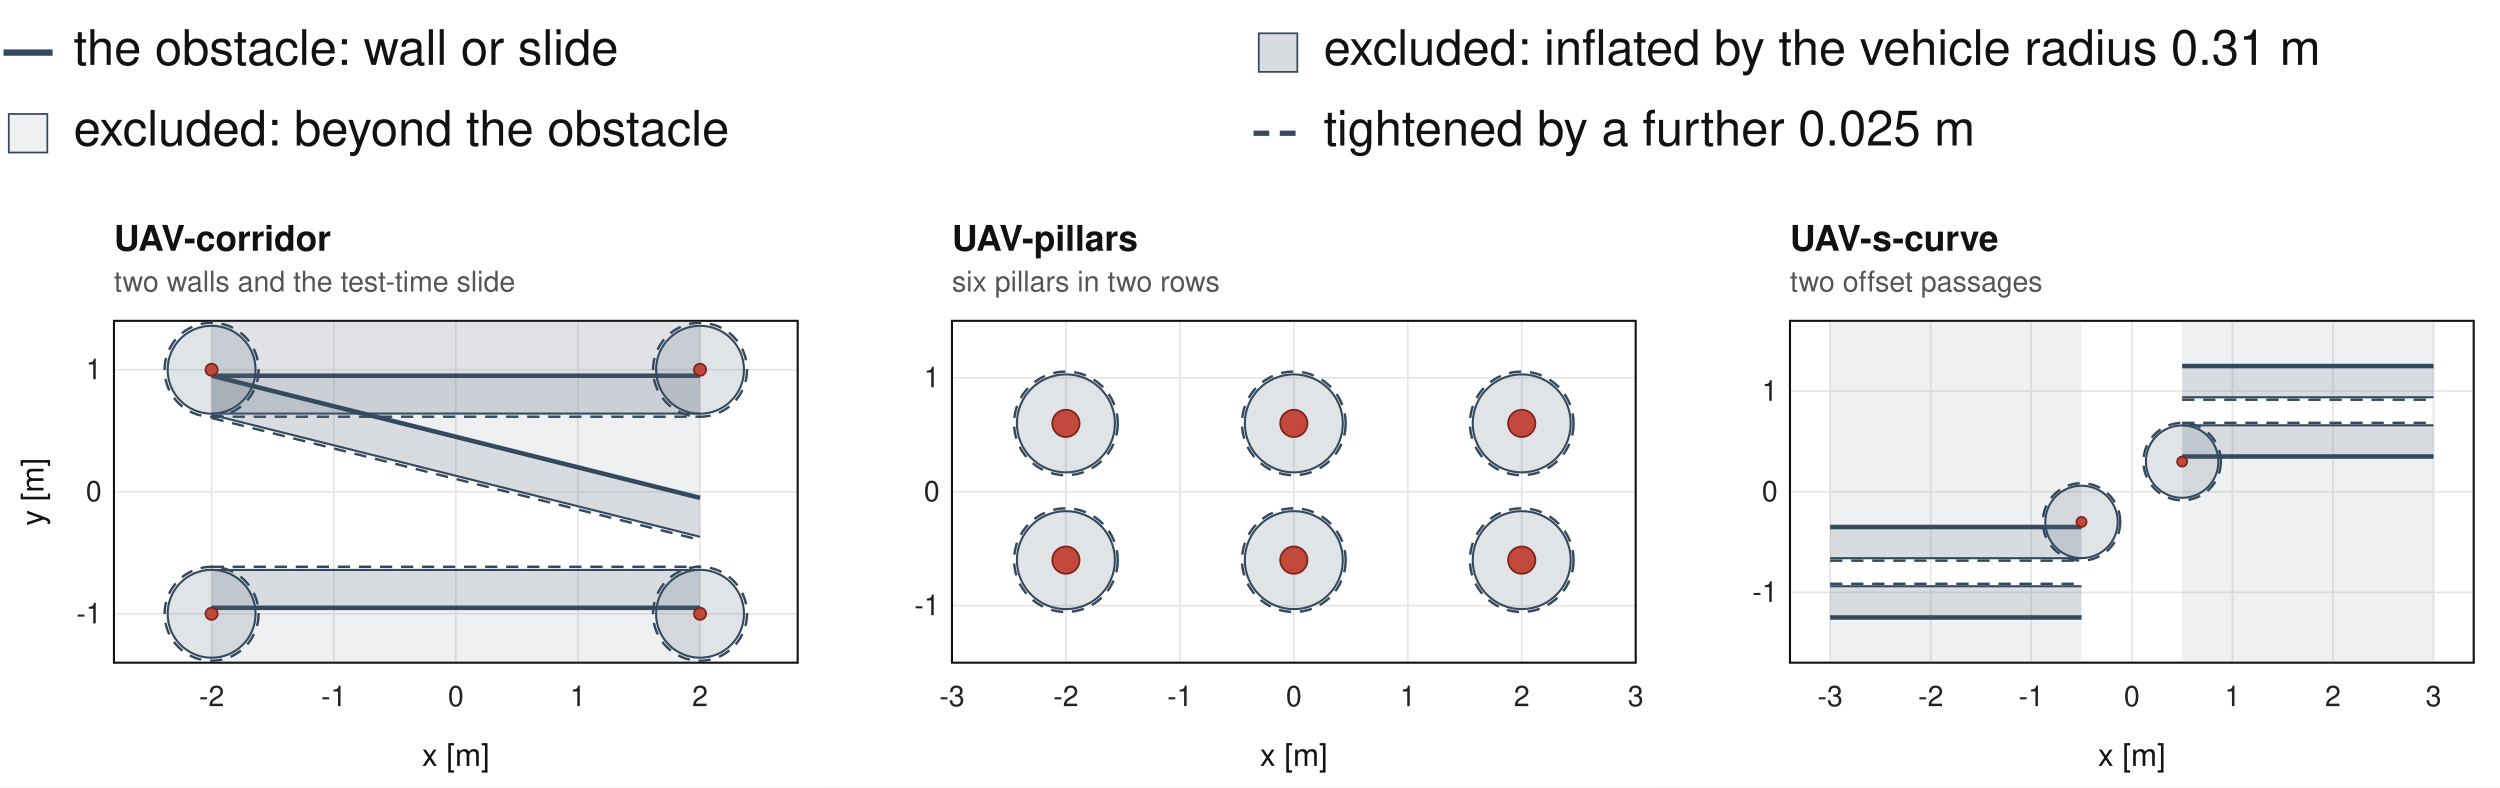
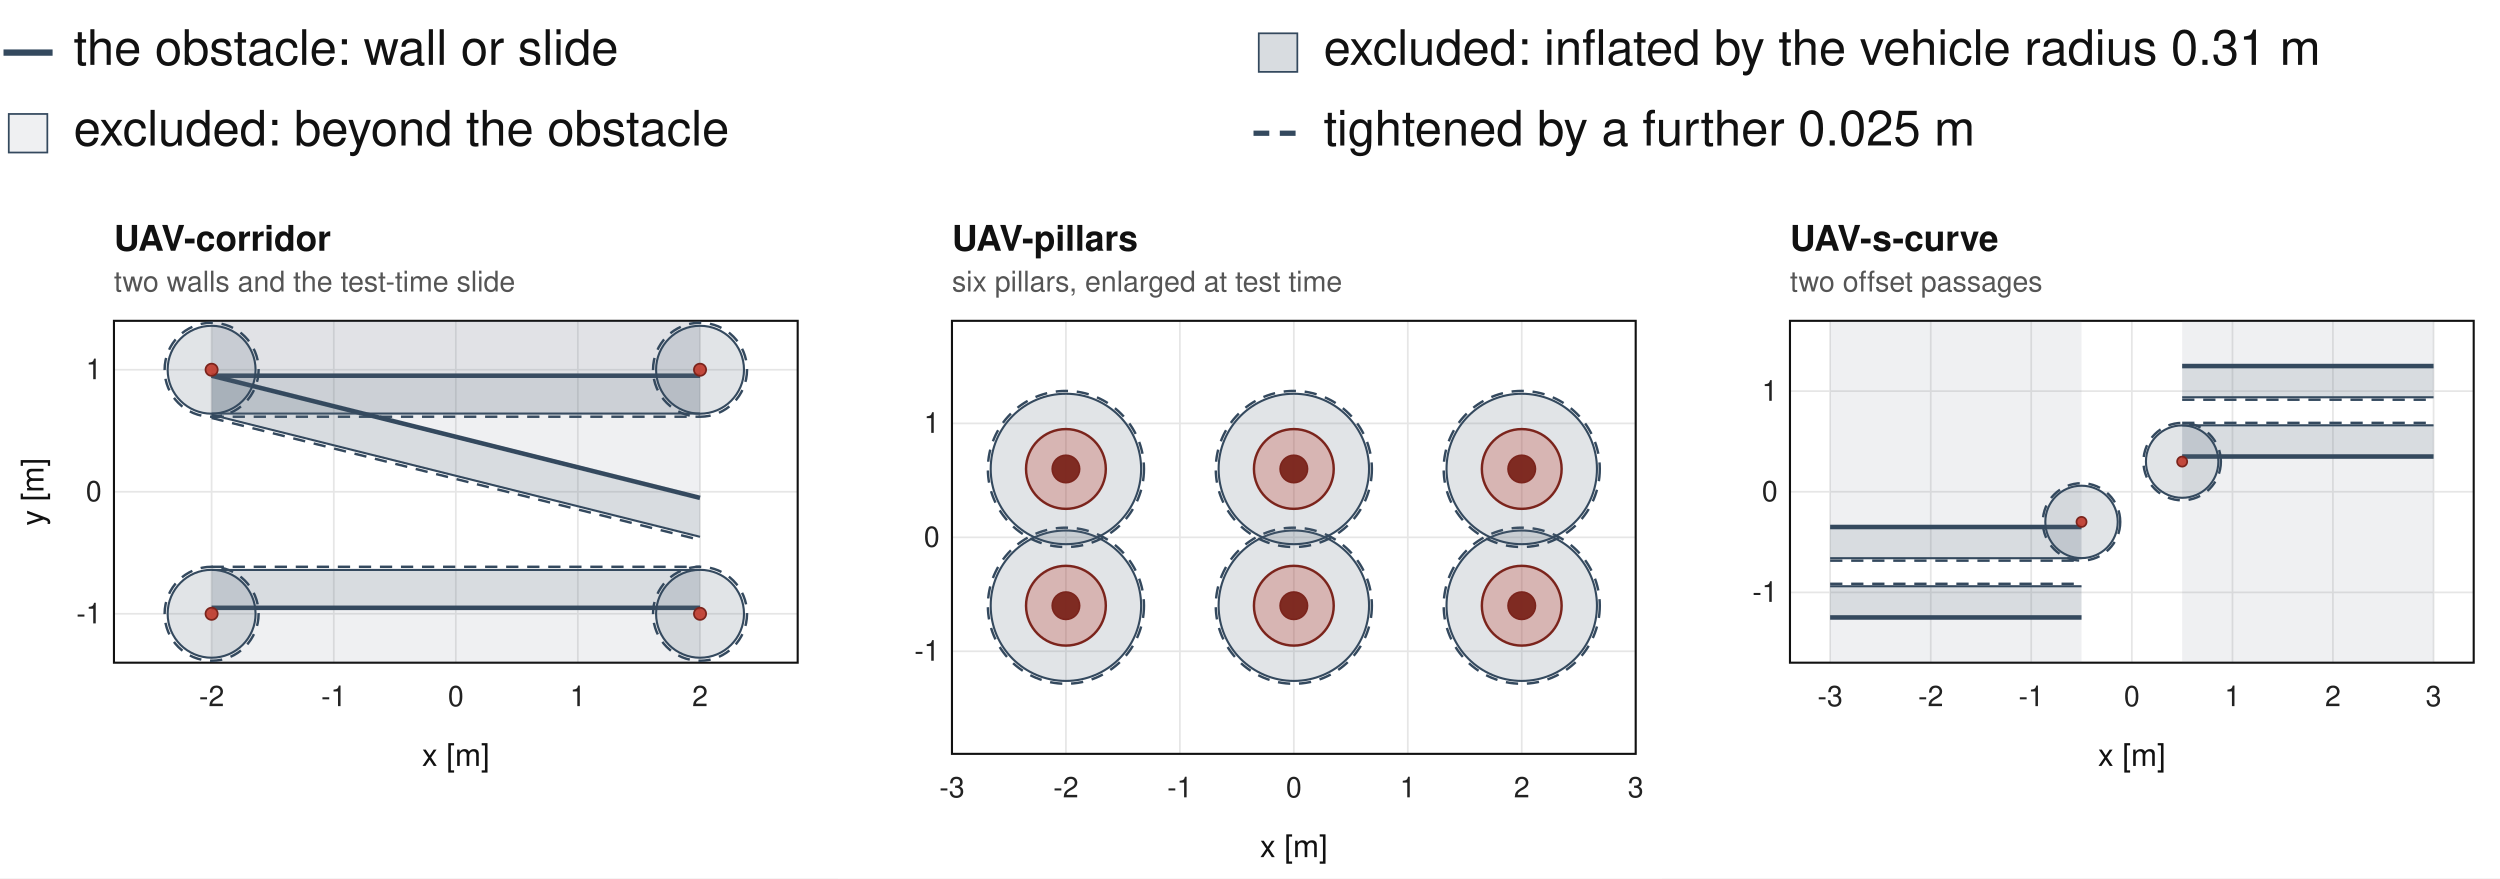
- <svg xmlns="http://www.w3.org/2000/svg" width="1426" height="449" viewBox="0 0 1426 449">
-   <rect x="0" y="0" width="1426" height="449" fill="#ffffff" />
+ <svg xmlns="http://www.w3.org/2000/svg" width="1426" height="501" viewBox="0 0 1426 501">
+   <rect x="0" y="0" width="1426" height="501" fill="#ffffff" />
  <g transform="translate(0,0)">
    <rect x="0" y="0" width="1426" height="104" fill="#ffffff" />
    <polyline points="2.0,30.0 30.0,30.0" fill="none" stroke="#34495e" stroke-width="3.6" />
    <text x="42.0" y="37.0" font-size="27.9" fill="#111" text-anchor="start" font-family="Helvetica,Arial,sans-serif">the obstacle: wall or slide</text>
    <rect x="718" y="19" width="22" height="22" fill="#5d6d7e" fill-opacity="0.24" stroke="#34495e" />
    <text x="755.0" y="37.0" font-size="27.9" fill="#111" text-anchor="start" font-family="Helvetica,Arial,sans-serif">excluded: inflated by the vehicle radius 0.31 m</text>
    <rect x="5" y="65" width="22" height="22" fill="#5d6d7e" fill-opacity="0.10" stroke="#34495e" />
    <text x="42.0" y="83.0" font-size="27.9" fill="#111" text-anchor="start" font-family="Helvetica,Arial,sans-serif">excluded: beyond the obstacle</text>
    <polyline points="715.0,76.0 743.0,76.0" fill="none" stroke="#34495e" stroke-width="3" stroke-dasharray="9,6" />
    <text x="755.0" y="83.0" font-size="27.9" fill="#111" text-anchor="start" font-family="Helvetica,Arial,sans-serif">tightened by a further 0.025 m</text>
  </g>
  <g transform="translate(0,112)">
    <rect x="0" y="0" width="470" height="337" fill="#ffffff" />
    <line x1="120.7" y1="71" x2="120.7" y2="266" stroke="#e6e6e6" stroke-width="1" />
    <text x="120.7" y="290.8" font-size="16.275" fill="#222" text-anchor="middle" font-family="Helvetica,Arial,sans-serif">-2</text>
    <line x1="190.4" y1="71" x2="190.4" y2="266" stroke="#e6e6e6" stroke-width="1" />
    <text x="190.4" y="290.8" font-size="16.275" fill="#222" text-anchor="middle" font-family="Helvetica,Arial,sans-serif">-1</text>
    <line x1="260.0" y1="71" x2="260.0" y2="266" stroke="#e6e6e6" stroke-width="1" />
    <text x="260.0" y="290.8" font-size="16.275" fill="#222" text-anchor="middle" font-family="Helvetica,Arial,sans-serif">0</text>
    <line x1="329.6" y1="71" x2="329.6" y2="266" stroke="#e6e6e6" stroke-width="1" />
    <text x="329.6" y="290.8" font-size="16.275" fill="#222" text-anchor="middle" font-family="Helvetica,Arial,sans-serif">1</text>
    <line x1="399.3" y1="71" x2="399.3" y2="266" stroke="#e6e6e6" stroke-width="1" />
    <text x="399.3" y="290.8" font-size="16.275" fill="#222" text-anchor="middle" font-family="Helvetica,Arial,sans-serif">2</text>
    <line x1="65" y1="238.1" x2="455" y2="238.1" stroke="#e6e6e6" stroke-width="1" />
    <text x="58" y="243.6" font-size="16.275" fill="#222" text-anchor="end" font-family="Helvetica,Arial,sans-serif">-1</text>
    <line x1="65" y1="168.5" x2="455" y2="168.5" stroke="#e6e6e6" stroke-width="1" />
    <text x="58" y="173.9" font-size="16.275" fill="#222" text-anchor="end" font-family="Helvetica,Arial,sans-serif">0</text>
    <line x1="65" y1="98.9" x2="455" y2="98.9" stroke="#e6e6e6" stroke-width="1" />
    <text x="58" y="104.3" font-size="16.275" fill="#222" text-anchor="end" font-family="Helvetica,Arial,sans-serif">1</text>
    <rect x="65" y="71" width="390" height="195" fill="none" stroke="#111" stroke-width="1.2" />
    <text x="260.0" y="324.9" font-size="17.825" fill="#111" text-anchor="middle" font-family="Helvetica,Arial,sans-serif">x [m]</text>
    <text x="24.8" y="168.5" font-size="17.825" fill="#111" text-anchor="middle" font-family="Helvetica,Arial,sans-serif" transform="rotate(-90 24.8 168.5)">y [m]</text>
    <text x="65" y="31.0" font-size="20.15" font-weight="bold" fill="#111" font-family="Helvetica,Arial,sans-serif">UAV-corridor</text>
    <text x="65" y="54.25" font-size="16.275" fill="#555" font-family="Helvetica,Arial,sans-serif">two walls and the test-time slide</text>
-     <clipPath id="c33835648">
+     <clipPath id="c44613712">
      <rect x="65" y="71" width="390" height="195" />
    </clipPath>
-     <g clip-path="url(#c33835648)">
+     <g clip-path="url(#c44613712)">
      <polygon points="120.7,266.0 399.3,266.0 399.3,234.7 120.7,234.7" fill="#5d6d7e" fill-opacity="0.1" stroke="none" stroke-width="0.0" />
      <polygon points="399.3,234.7 399.3,213.1 120.7,213.1 120.7,234.7" fill="#5d6d7e" fill-opacity="0.24" stroke="none" stroke-width="0.0" />
      <polyline points="120.7,234.7 399.3,234.7" fill="none" stroke="#34495e" stroke-width="2.6" stroke-opacity="1.0" />
      <polyline points="120.7,213.1 399.3,213.1" fill="none" stroke="#34495e" stroke-width="1.2" stroke-opacity="1.0" />
      <polyline points="120.7,211.3 399.3,211.3" fill="none" stroke="#34495e" stroke-width="1.4" stroke-opacity="1.0" stroke-dasharray="7,5" />
      <polygon points="399.3,102.3 399.3,71.0 120.7,71.0 120.7,102.3" fill="#5d6d7e" fill-opacity="0.1" stroke="none" stroke-width="0.0" />
      <polygon points="399.3,123.9 399.3,102.3 120.7,102.3 120.7,123.9" fill="#5d6d7e" fill-opacity="0.24" stroke="none" stroke-width="0.0" />
      <polyline points="120.7,102.3 399.3,102.3" fill="none" stroke="#34495e" stroke-width="2.6" stroke-opacity="1.0" />
      <polyline points="120.7,123.9 399.3,123.9" fill="none" stroke="#34495e" stroke-width="1.2" stroke-opacity="1.0" />
      <polyline points="120.7,125.7 399.3,125.7" fill="none" stroke="#34495e" stroke-width="1.4" stroke-opacity="1.0" stroke-dasharray="7,5" />
      <polygon points="399.3,172.0 399.3,71.0 120.7,71.0 120.7,102.3" fill="#5d6d7e" fill-opacity="0.1" stroke="none" stroke-width="0.0" />
      <polygon points="399.3,194.2 399.3,172.0 120.7,102.3 120.7,124.6" fill="#5d6d7e" fill-opacity="0.24" stroke="none" stroke-width="0.0" />
      <polyline points="120.7,102.3 399.3,172.0" fill="none" stroke="#34495e" stroke-width="2.6" stroke-opacity="1.0" />
      <polyline points="120.7,124.6 399.3,194.2" fill="none" stroke="#34495e" stroke-width="1.2" stroke-opacity="1.0" />
      <polyline points="120.7,126.4 399.3,196.0" fill="none" stroke="#34495e" stroke-width="1.4" stroke-opacity="1.0" stroke-dasharray="7,5" />
      <circle cx="120.7" cy="238.1" r="25.07" fill="#5d6d7e" fill-opacity="0.18" stroke="#34495e" stroke-width="1.2" />
      <circle cx="120.7" cy="238.1" r="26.81" fill="none" fill-opacity="1.0" stroke="#34495e" stroke-width="1.4" stroke-dasharray="7,5" />
      <circle cx="120.7" cy="238.1" r="3.48" fill="#c0392b" fill-opacity="0.9" stroke="#7b241c" stroke-width="1.0" />
      <circle cx="399.3" cy="238.1" r="25.07" fill="#5d6d7e" fill-opacity="0.18" stroke="#34495e" stroke-width="1.2" />
      <circle cx="399.3" cy="238.1" r="26.81" fill="none" fill-opacity="1.0" stroke="#34495e" stroke-width="1.4" stroke-dasharray="7,5" />
      <circle cx="399.3" cy="238.1" r="3.48" fill="#c0392b" fill-opacity="0.9" stroke="#7b241c" stroke-width="1.0" />
      <circle cx="120.7" cy="98.9" r="25.07" fill="#5d6d7e" fill-opacity="0.18" stroke="#34495e" stroke-width="1.2" />
      <circle cx="120.7" cy="98.9" r="26.81" fill="none" fill-opacity="1.0" stroke="#34495e" stroke-width="1.4" stroke-dasharray="7,5" />
      <circle cx="120.7" cy="98.9" r="3.48" fill="#c0392b" fill-opacity="0.9" stroke="#7b241c" stroke-width="1.0" />
      <circle cx="399.3" cy="98.9" r="25.07" fill="#5d6d7e" fill-opacity="0.18" stroke="#34495e" stroke-width="1.2" />
      <circle cx="399.3" cy="98.9" r="26.81" fill="none" fill-opacity="1.0" stroke="#34495e" stroke-width="1.4" stroke-dasharray="7,5" />
      <circle cx="399.3" cy="98.9" r="3.48" fill="#c0392b" fill-opacity="0.9" stroke="#7b241c" stroke-width="1.0" />
    </g>
  </g>
  <g transform="translate(478,112)">
-     <rect x="0" y="0" width="470" height="337" fill="#ffffff" />
-     <line x1="65.0" y1="71" x2="65.0" y2="266" stroke="#e6e6e6" stroke-width="1" />
-     <text x="65.0" y="290.8" font-size="16.275" fill="#222" text-anchor="middle" font-family="Helvetica,Arial,sans-serif">-3</text>
-     <line x1="130.0" y1="71" x2="130.0" y2="266" stroke="#e6e6e6" stroke-width="1" />
-     <text x="130.0" y="290.8" font-size="16.275" fill="#222" text-anchor="middle" font-family="Helvetica,Arial,sans-serif">-2</text>
-     <line x1="195.0" y1="71" x2="195.0" y2="266" stroke="#e6e6e6" stroke-width="1" />
-     <text x="195.0" y="290.8" font-size="16.275" fill="#222" text-anchor="middle" font-family="Helvetica,Arial,sans-serif">-1</text>
-     <line x1="260.0" y1="71" x2="260.0" y2="266" stroke="#e6e6e6" stroke-width="1" />
-     <text x="260.0" y="290.8" font-size="16.275" fill="#222" text-anchor="middle" font-family="Helvetica,Arial,sans-serif">0</text>
-     <line x1="325.0" y1="71" x2="325.0" y2="266" stroke="#e6e6e6" stroke-width="1" />
-     <text x="325.0" y="290.8" font-size="16.275" fill="#222" text-anchor="middle" font-family="Helvetica,Arial,sans-serif">1</text>
-     <line x1="390.0" y1="71" x2="390.0" y2="266" stroke="#e6e6e6" stroke-width="1" />
-     <text x="390.0" y="290.8" font-size="16.275" fill="#222" text-anchor="middle" font-family="Helvetica,Arial,sans-serif">2</text>
-     <line x1="455.0" y1="71" x2="455.0" y2="266" stroke="#e6e6e6" stroke-width="1" />
-     <text x="455.0" y="290.8" font-size="16.275" fill="#222" text-anchor="middle" font-family="Helvetica,Arial,sans-serif">3</text>
-     <line x1="65" y1="233.5" x2="455" y2="233.5" stroke="#e6e6e6" stroke-width="1" />
-     <text x="58" y="238.9" font-size="16.275" fill="#222" text-anchor="end" font-family="Helvetica,Arial,sans-serif">-1</text>
-     <line x1="65" y1="168.5" x2="455" y2="168.5" stroke="#e6e6e6" stroke-width="1" />
-     <text x="58" y="173.9" font-size="16.275" fill="#222" text-anchor="end" font-family="Helvetica,Arial,sans-serif">0</text>
-     <line x1="65" y1="103.5" x2="455" y2="103.5" stroke="#e6e6e6" stroke-width="1" />
-     <text x="58" y="108.9" font-size="16.275" fill="#222" text-anchor="end" font-family="Helvetica,Arial,sans-serif">1</text>
-     <rect x="65" y="71" width="390" height="195" fill="none" stroke="#111" stroke-width="1.2" />
-     <text x="260.0" y="324.9" font-size="17.825" fill="#111" text-anchor="middle" font-family="Helvetica,Arial,sans-serif">x [m]</text>
-     <text x="24.8" y="168.5" font-size="17.825" fill="#111" text-anchor="middle" font-family="Helvetica,Arial,sans-serif" transform="rotate(-90 24.8 168.5)" />
+     <rect x="0" y="0" width="470" height="389" fill="#ffffff" />
+     <line x1="65.0" y1="71" x2="65.0" y2="318" stroke="#e6e6e6" stroke-width="1" />
+     <text x="65.0" y="342.8" font-size="16.275" fill="#222" text-anchor="middle" font-family="Helvetica,Arial,sans-serif">-3</text>
+     <line x1="130.0" y1="71" x2="130.0" y2="318" stroke="#e6e6e6" stroke-width="1" />
+     <text x="130.0" y="342.8" font-size="16.275" fill="#222" text-anchor="middle" font-family="Helvetica,Arial,sans-serif">-2</text>
+     <line x1="195.0" y1="71" x2="195.0" y2="318" stroke="#e6e6e6" stroke-width="1" />
+     <text x="195.0" y="342.8" font-size="16.275" fill="#222" text-anchor="middle" font-family="Helvetica,Arial,sans-serif">-1</text>
+     <line x1="260.0" y1="71" x2="260.0" y2="318" stroke="#e6e6e6" stroke-width="1" />
+     <text x="260.0" y="342.8" font-size="16.275" fill="#222" text-anchor="middle" font-family="Helvetica,Arial,sans-serif">0</text>
+     <line x1="325.0" y1="71" x2="325.0" y2="318" stroke="#e6e6e6" stroke-width="1" />
+     <text x="325.0" y="342.8" font-size="16.275" fill="#222" text-anchor="middle" font-family="Helvetica,Arial,sans-serif">1</text>
+     <line x1="390.0" y1="71" x2="390.0" y2="318" stroke="#e6e6e6" stroke-width="1" />
+     <text x="390.0" y="342.8" font-size="16.275" fill="#222" text-anchor="middle" font-family="Helvetica,Arial,sans-serif">2</text>
+     <line x1="455.0" y1="71" x2="455.0" y2="318" stroke="#e6e6e6" stroke-width="1" />
+     <text x="455.0" y="342.8" font-size="16.275" fill="#222" text-anchor="middle" font-family="Helvetica,Arial,sans-serif">3</text>
+     <line x1="65" y1="259.5" x2="455" y2="259.5" stroke="#e6e6e6" stroke-width="1" />
+     <text x="58" y="264.9" font-size="16.275" fill="#222" text-anchor="end" font-family="Helvetica,Arial,sans-serif">-1</text>
+     <line x1="65" y1="194.5" x2="455" y2="194.5" stroke="#e6e6e6" stroke-width="1" />
+     <text x="58" y="199.9" font-size="16.275" fill="#222" text-anchor="end" font-family="Helvetica,Arial,sans-serif">0</text>
+     <line x1="65" y1="129.5" x2="455" y2="129.5" stroke="#e6e6e6" stroke-width="1" />
+     <text x="58" y="134.9" font-size="16.275" fill="#222" text-anchor="end" font-family="Helvetica,Arial,sans-serif">1</text>
+     <rect x="65" y="71" width="390" height="247" fill="none" stroke="#111" stroke-width="1.2" />
+     <text x="260.0" y="376.9" font-size="17.825" fill="#111" text-anchor="middle" font-family="Helvetica,Arial,sans-serif">x [m]</text>
+     <text x="24.8" y="194.5" font-size="17.825" fill="#111" text-anchor="middle" font-family="Helvetica,Arial,sans-serif" transform="rotate(-90 24.8 194.5)" />
    <text x="65" y="31.0" font-size="20.15" font-weight="bold" fill="#111" font-family="Helvetica,Arial,sans-serif">UAV-pillars</text>
-     <text x="65" y="54.25" font-size="16.275" fill="#555" font-family="Helvetica,Arial,sans-serif">six pillars in two rows</text>
-     <clipPath id="c33835952">
-       <rect x="65" y="71" width="390" height="195" />
+     <text x="65" y="54.25" font-size="16.275" fill="#555" font-family="Helvetica,Arial,sans-serif">six pillars, enlarged at test time</text>
+     <clipPath id="c44612944">
+       <rect x="65" y="71" width="390" height="247" />
    </clipPath>
-     <g clip-path="url(#c33835952)">
-       <circle cx="130.0" cy="207.5" r="27.95" fill="#5d6d7e" fill-opacity="0.18" stroke="#34495e" stroke-width="1.2" />
-       <circle cx="130.0" cy="207.5" r="29.57" fill="none" fill-opacity="1.0" stroke="#34495e" stroke-width="1.4" stroke-dasharray="7,5" />
-       <circle cx="130.0" cy="207.5" r="7.80" fill="#c0392b" fill-opacity="0.9" stroke="#7b241c" stroke-width="1.0" />
-       <circle cx="130.0" cy="129.5" r="27.95" fill="#5d6d7e" fill-opacity="0.18" stroke="#34495e" stroke-width="1.2" />
-       <circle cx="130.0" cy="129.5" r="29.57" fill="none" fill-opacity="1.0" stroke="#34495e" stroke-width="1.4" stroke-dasharray="7,5" />
-       <circle cx="130.0" cy="129.5" r="7.80" fill="#c0392b" fill-opacity="0.9" stroke="#7b241c" stroke-width="1.0" />
-       <circle cx="260.0" cy="207.5" r="27.95" fill="#5d6d7e" fill-opacity="0.18" stroke="#34495e" stroke-width="1.2" />
-       <circle cx="260.0" cy="207.5" r="29.57" fill="none" fill-opacity="1.0" stroke="#34495e" stroke-width="1.4" stroke-dasharray="7,5" />
-       <circle cx="260.0" cy="207.5" r="7.80" fill="#c0392b" fill-opacity="0.9" stroke="#7b241c" stroke-width="1.0" />
-       <circle cx="260.0" cy="129.5" r="27.95" fill="#5d6d7e" fill-opacity="0.18" stroke="#34495e" stroke-width="1.2" />
-       <circle cx="260.0" cy="129.5" r="29.57" fill="none" fill-opacity="1.0" stroke="#34495e" stroke-width="1.4" stroke-dasharray="7,5" />
-       <circle cx="260.0" cy="129.5" r="7.80" fill="#c0392b" fill-opacity="0.9" stroke="#7b241c" stroke-width="1.0" />
-       <circle cx="390.0" cy="207.5" r="27.95" fill="#5d6d7e" fill-opacity="0.18" stroke="#34495e" stroke-width="1.2" />
-       <circle cx="390.0" cy="207.5" r="29.57" fill="none" fill-opacity="1.0" stroke="#34495e" stroke-width="1.4" stroke-dasharray="7,5" />
-       <circle cx="390.0" cy="207.5" r="7.80" fill="#c0392b" fill-opacity="0.9" stroke="#7b241c" stroke-width="1.0" />
-       <circle cx="390.0" cy="129.5" r="27.95" fill="#5d6d7e" fill-opacity="0.18" stroke="#34495e" stroke-width="1.2" />
-       <circle cx="390.0" cy="129.5" r="29.57" fill="none" fill-opacity="1.0" stroke="#34495e" stroke-width="1.4" stroke-dasharray="7,5" />
-       <circle cx="390.0" cy="129.5" r="7.80" fill="#c0392b" fill-opacity="0.9" stroke="#7b241c" stroke-width="1.0" />
+     <g clip-path="url(#c44612944)">
+       <circle cx="130.0" cy="233.5" r="42.90" fill="#5d6d7e" fill-opacity="0.18" stroke="#34495e" stroke-width="1.2" />
+       <circle cx="130.0" cy="233.5" r="44.52" fill="none" fill-opacity="1.0" stroke="#34495e" stroke-width="1.4" stroke-dasharray="7,5" />
+       <circle cx="130.0" cy="233.5" r="22.75" fill="#c0392b" fill-opacity="0.28" stroke="#7b241c" stroke-width="1.4" />
+       <circle cx="130.0" cy="233.5" r="7.80" fill="#7b241c" fill-opacity="0.95" stroke="#7b241c" stroke-width="1.0" />
+       <circle cx="130.0" cy="155.5" r="42.90" fill="#5d6d7e" fill-opacity="0.18" stroke="#34495e" stroke-width="1.2" />
+       <circle cx="130.0" cy="155.5" r="44.52" fill="none" fill-opacity="1.0" stroke="#34495e" stroke-width="1.4" stroke-dasharray="7,5" />
+       <circle cx="130.0" cy="155.5" r="22.75" fill="#c0392b" fill-opacity="0.28" stroke="#7b241c" stroke-width="1.4" />
+       <circle cx="130.0" cy="155.5" r="7.80" fill="#7b241c" fill-opacity="0.95" stroke="#7b241c" stroke-width="1.0" />
+       <circle cx="260.0" cy="233.5" r="42.90" fill="#5d6d7e" fill-opacity="0.18" stroke="#34495e" stroke-width="1.2" />
+       <circle cx="260.0" cy="233.5" r="44.52" fill="none" fill-opacity="1.0" stroke="#34495e" stroke-width="1.4" stroke-dasharray="7,5" />
+       <circle cx="260.0" cy="233.5" r="22.75" fill="#c0392b" fill-opacity="0.28" stroke="#7b241c" stroke-width="1.4" />
+       <circle cx="260.0" cy="233.5" r="7.80" fill="#7b241c" fill-opacity="0.95" stroke="#7b241c" stroke-width="1.0" />
+       <circle cx="260.0" cy="155.5" r="42.90" fill="#5d6d7e" fill-opacity="0.18" stroke="#34495e" stroke-width="1.2" />
+       <circle cx="260.0" cy="155.5" r="44.52" fill="none" fill-opacity="1.0" stroke="#34495e" stroke-width="1.4" stroke-dasharray="7,5" />
+       <circle cx="260.0" cy="155.5" r="22.75" fill="#c0392b" fill-opacity="0.28" stroke="#7b241c" stroke-width="1.4" />
+       <circle cx="260.0" cy="155.5" r="7.80" fill="#7b241c" fill-opacity="0.95" stroke="#7b241c" stroke-width="1.0" />
+       <circle cx="390.0" cy="233.5" r="42.90" fill="#5d6d7e" fill-opacity="0.18" stroke="#34495e" stroke-width="1.2" />
+       <circle cx="390.0" cy="233.5" r="44.52" fill="none" fill-opacity="1.0" stroke="#34495e" stroke-width="1.4" stroke-dasharray="7,5" />
+       <circle cx="390.0" cy="233.5" r="22.75" fill="#c0392b" fill-opacity="0.28" stroke="#7b241c" stroke-width="1.4" />
+       <circle cx="390.0" cy="233.5" r="7.80" fill="#7b241c" fill-opacity="0.95" stroke="#7b241c" stroke-width="1.0" />
+       <circle cx="390.0" cy="155.5" r="42.90" fill="#5d6d7e" fill-opacity="0.18" stroke="#34495e" stroke-width="1.2" />
+       <circle cx="390.0" cy="155.5" r="44.52" fill="none" fill-opacity="1.0" stroke="#34495e" stroke-width="1.4" stroke-dasharray="7,5" />
+       <circle cx="390.0" cy="155.5" r="22.75" fill="#c0392b" fill-opacity="0.28" stroke="#7b241c" stroke-width="1.4" />
+       <circle cx="390.0" cy="155.5" r="7.80" fill="#7b241c" fill-opacity="0.95" stroke="#7b241c" stroke-width="1.0" />
    </g>
  </g>
  <g transform="translate(956,112)">
    <rect x="0" y="0" width="470" height="337" fill="#ffffff" />
    <line x1="87.9" y1="71" x2="87.9" y2="266" stroke="#e6e6e6" stroke-width="1" />
    <text x="87.9" y="290.8" font-size="16.275" fill="#222" text-anchor="middle" font-family="Helvetica,Arial,sans-serif">-3</text>
    <line x1="145.3" y1="71" x2="145.3" y2="266" stroke="#e6e6e6" stroke-width="1" />
    <text x="145.3" y="290.8" font-size="16.275" fill="#222" text-anchor="middle" font-family="Helvetica,Arial,sans-serif">-2</text>
    <line x1="202.6" y1="71" x2="202.6" y2="266" stroke="#e6e6e6" stroke-width="1" />
    <text x="202.6" y="290.8" font-size="16.275" fill="#222" text-anchor="middle" font-family="Helvetica,Arial,sans-serif">-1</text>
    <line x1="260.0" y1="71" x2="260.0" y2="266" stroke="#e6e6e6" stroke-width="1" />
    <text x="260.0" y="290.8" font-size="16.275" fill="#222" text-anchor="middle" font-family="Helvetica,Arial,sans-serif">0</text>
    <line x1="317.4" y1="71" x2="317.4" y2="266" stroke="#e6e6e6" stroke-width="1" />
    <text x="317.4" y="290.8" font-size="16.275" fill="#222" text-anchor="middle" font-family="Helvetica,Arial,sans-serif">1</text>
    <line x1="374.7" y1="71" x2="374.7" y2="266" stroke="#e6e6e6" stroke-width="1" />
    <text x="374.7" y="290.8" font-size="16.275" fill="#222" text-anchor="middle" font-family="Helvetica,Arial,sans-serif">2</text>
    <line x1="432.1" y1="71" x2="432.1" y2="266" stroke="#e6e6e6" stroke-width="1" />
    <text x="432.1" y="290.8" font-size="16.275" fill="#222" text-anchor="middle" font-family="Helvetica,Arial,sans-serif">3</text>
    <line x1="65" y1="225.9" x2="455" y2="225.9" stroke="#e6e6e6" stroke-width="1" />
    <text x="58" y="231.3" font-size="16.275" fill="#222" text-anchor="end" font-family="Helvetica,Arial,sans-serif">-1</text>
    <line x1="65" y1="168.5" x2="455" y2="168.5" stroke="#e6e6e6" stroke-width="1" />
    <text x="58" y="173.9" font-size="16.275" fill="#222" text-anchor="end" font-family="Helvetica,Arial,sans-serif">0</text>
    <line x1="65" y1="111.1" x2="455" y2="111.1" stroke="#e6e6e6" stroke-width="1" />
    <text x="58" y="116.6" font-size="16.275" fill="#222" text-anchor="end" font-family="Helvetica,Arial,sans-serif">1</text>
    <rect x="65" y="71" width="390" height="195" fill="none" stroke="#111" stroke-width="1.2" />
    <text x="260.0" y="324.9" font-size="17.825" fill="#111" text-anchor="middle" font-family="Helvetica,Arial,sans-serif">x [m]</text>
    <text x="24.8" y="168.5" font-size="17.825" fill="#111" text-anchor="middle" font-family="Helvetica,Arial,sans-serif" transform="rotate(-90 24.8 168.5)" />
    <text x="65" y="31.0" font-size="20.15" font-weight="bold" fill="#111" font-family="Helvetica,Arial,sans-serif">UAV-s-curve</text>
    <text x="65" y="54.25" font-size="16.275" fill="#555" font-family="Helvetica,Arial,sans-serif">two offset passages</text>
-     <clipPath id="c35422032">
+     <clipPath id="c44611600">
      <rect x="65" y="71" width="390" height="195" />
    </clipPath>
-     <g clip-path="url(#c35422032)">
+     <g clip-path="url(#c44611600)">
      <polygon points="231.3,188.6 231.3,71.0 87.9,71.0 87.9,188.6" fill="#5d6d7e" fill-opacity="0.1" stroke="none" stroke-width="0.0" />
      <polygon points="231.3,206.4 231.3,188.6 87.9,188.6 87.9,206.4" fill="#5d6d7e" fill-opacity="0.24" stroke="none" stroke-width="0.0" />
      <polyline points="87.9,188.6 231.3,188.6" fill="none" stroke="#34495e" stroke-width="2.6" stroke-opacity="1.0" />
      <polyline points="87.9,206.4 231.3,206.4" fill="none" stroke="#34495e" stroke-width="1.2" stroke-opacity="1.0" />
      <polyline points="87.9,207.8 231.3,207.8" fill="none" stroke="#34495e" stroke-width="1.4" stroke-opacity="1.0" stroke-dasharray="7,5" />
      <polygon points="87.9,266.0 231.3,266.0 231.3,240.2 87.9,240.2" fill="#5d6d7e" fill-opacity="0.1" stroke="none" stroke-width="0.0" />
      <polygon points="231.3,240.2 231.3,222.4 87.9,222.4 87.9,240.2" fill="#5d6d7e" fill-opacity="0.24" stroke="none" stroke-width="0.0" />
      <polyline points="87.9,240.2 231.3,240.2" fill="none" stroke="#34495e" stroke-width="2.6" stroke-opacity="1.0" />
      <polyline points="87.9,222.4 231.3,222.4" fill="none" stroke="#34495e" stroke-width="1.2" stroke-opacity="1.0" />
      <polyline points="87.9,221.0 231.3,221.0" fill="none" stroke="#34495e" stroke-width="1.4" stroke-opacity="1.0" stroke-dasharray="7,5" />
      <polygon points="288.7,266.0 432.1,266.0 432.1,148.4 288.7,148.4" fill="#5d6d7e" fill-opacity="0.1" stroke="none" stroke-width="0.0" />
      <polygon points="432.1,148.4 432.1,130.6 288.7,130.6 288.7,148.4" fill="#5d6d7e" fill-opacity="0.24" stroke="none" stroke-width="0.0" />
      <polyline points="288.7,148.4 432.1,148.4" fill="none" stroke="#34495e" stroke-width="2.6" stroke-opacity="1.0" />
      <polyline points="288.7,130.6 432.1,130.6" fill="none" stroke="#34495e" stroke-width="1.2" stroke-opacity="1.0" />
      <polyline points="288.7,129.2 432.1,129.2" fill="none" stroke="#34495e" stroke-width="1.4" stroke-opacity="1.0" stroke-dasharray="7,5" />
      <polygon points="432.1,96.8 432.1,71.0 288.7,71.0 288.7,96.8" fill="#5d6d7e" fill-opacity="0.1" stroke="none" stroke-width="0.0" />
      <polygon points="432.1,114.6 432.1,96.8 288.7,96.8 288.7,114.6" fill="#5d6d7e" fill-opacity="0.24" stroke="none" stroke-width="0.0" />
      <polyline points="288.7,96.8 432.1,96.8" fill="none" stroke="#34495e" stroke-width="2.6" stroke-opacity="1.0" />
      <polyline points="288.7,114.6 432.1,114.6" fill="none" stroke="#34495e" stroke-width="1.2" stroke-opacity="1.0" />
      <polyline points="288.7,116.0 432.1,116.0" fill="none" stroke="#34495e" stroke-width="1.4" stroke-opacity="1.0" stroke-dasharray="7,5" />
      <circle cx="231.3" cy="185.7" r="20.65" fill="#5d6d7e" fill-opacity="0.18" stroke="#34495e" stroke-width="1.2" />
      <circle cx="231.3" cy="185.7" r="22.08" fill="none" fill-opacity="1.0" stroke="#34495e" stroke-width="1.4" stroke-dasharray="7,5" />
      <circle cx="231.3" cy="185.7" r="2.87" fill="#c0392b" fill-opacity="0.9" stroke="#7b241c" stroke-width="1.0" />
      <circle cx="288.7" cy="151.3" r="20.65" fill="#5d6d7e" fill-opacity="0.18" stroke="#34495e" stroke-width="1.2" />
      <circle cx="288.7" cy="151.3" r="22.08" fill="none" fill-opacity="1.0" stroke="#34495e" stroke-width="1.4" stroke-dasharray="7,5" />
      <circle cx="288.7" cy="151.3" r="2.87" fill="#c0392b" fill-opacity="0.9" stroke="#7b241c" stroke-width="1.0" />
    </g>
  </g>
</svg>
